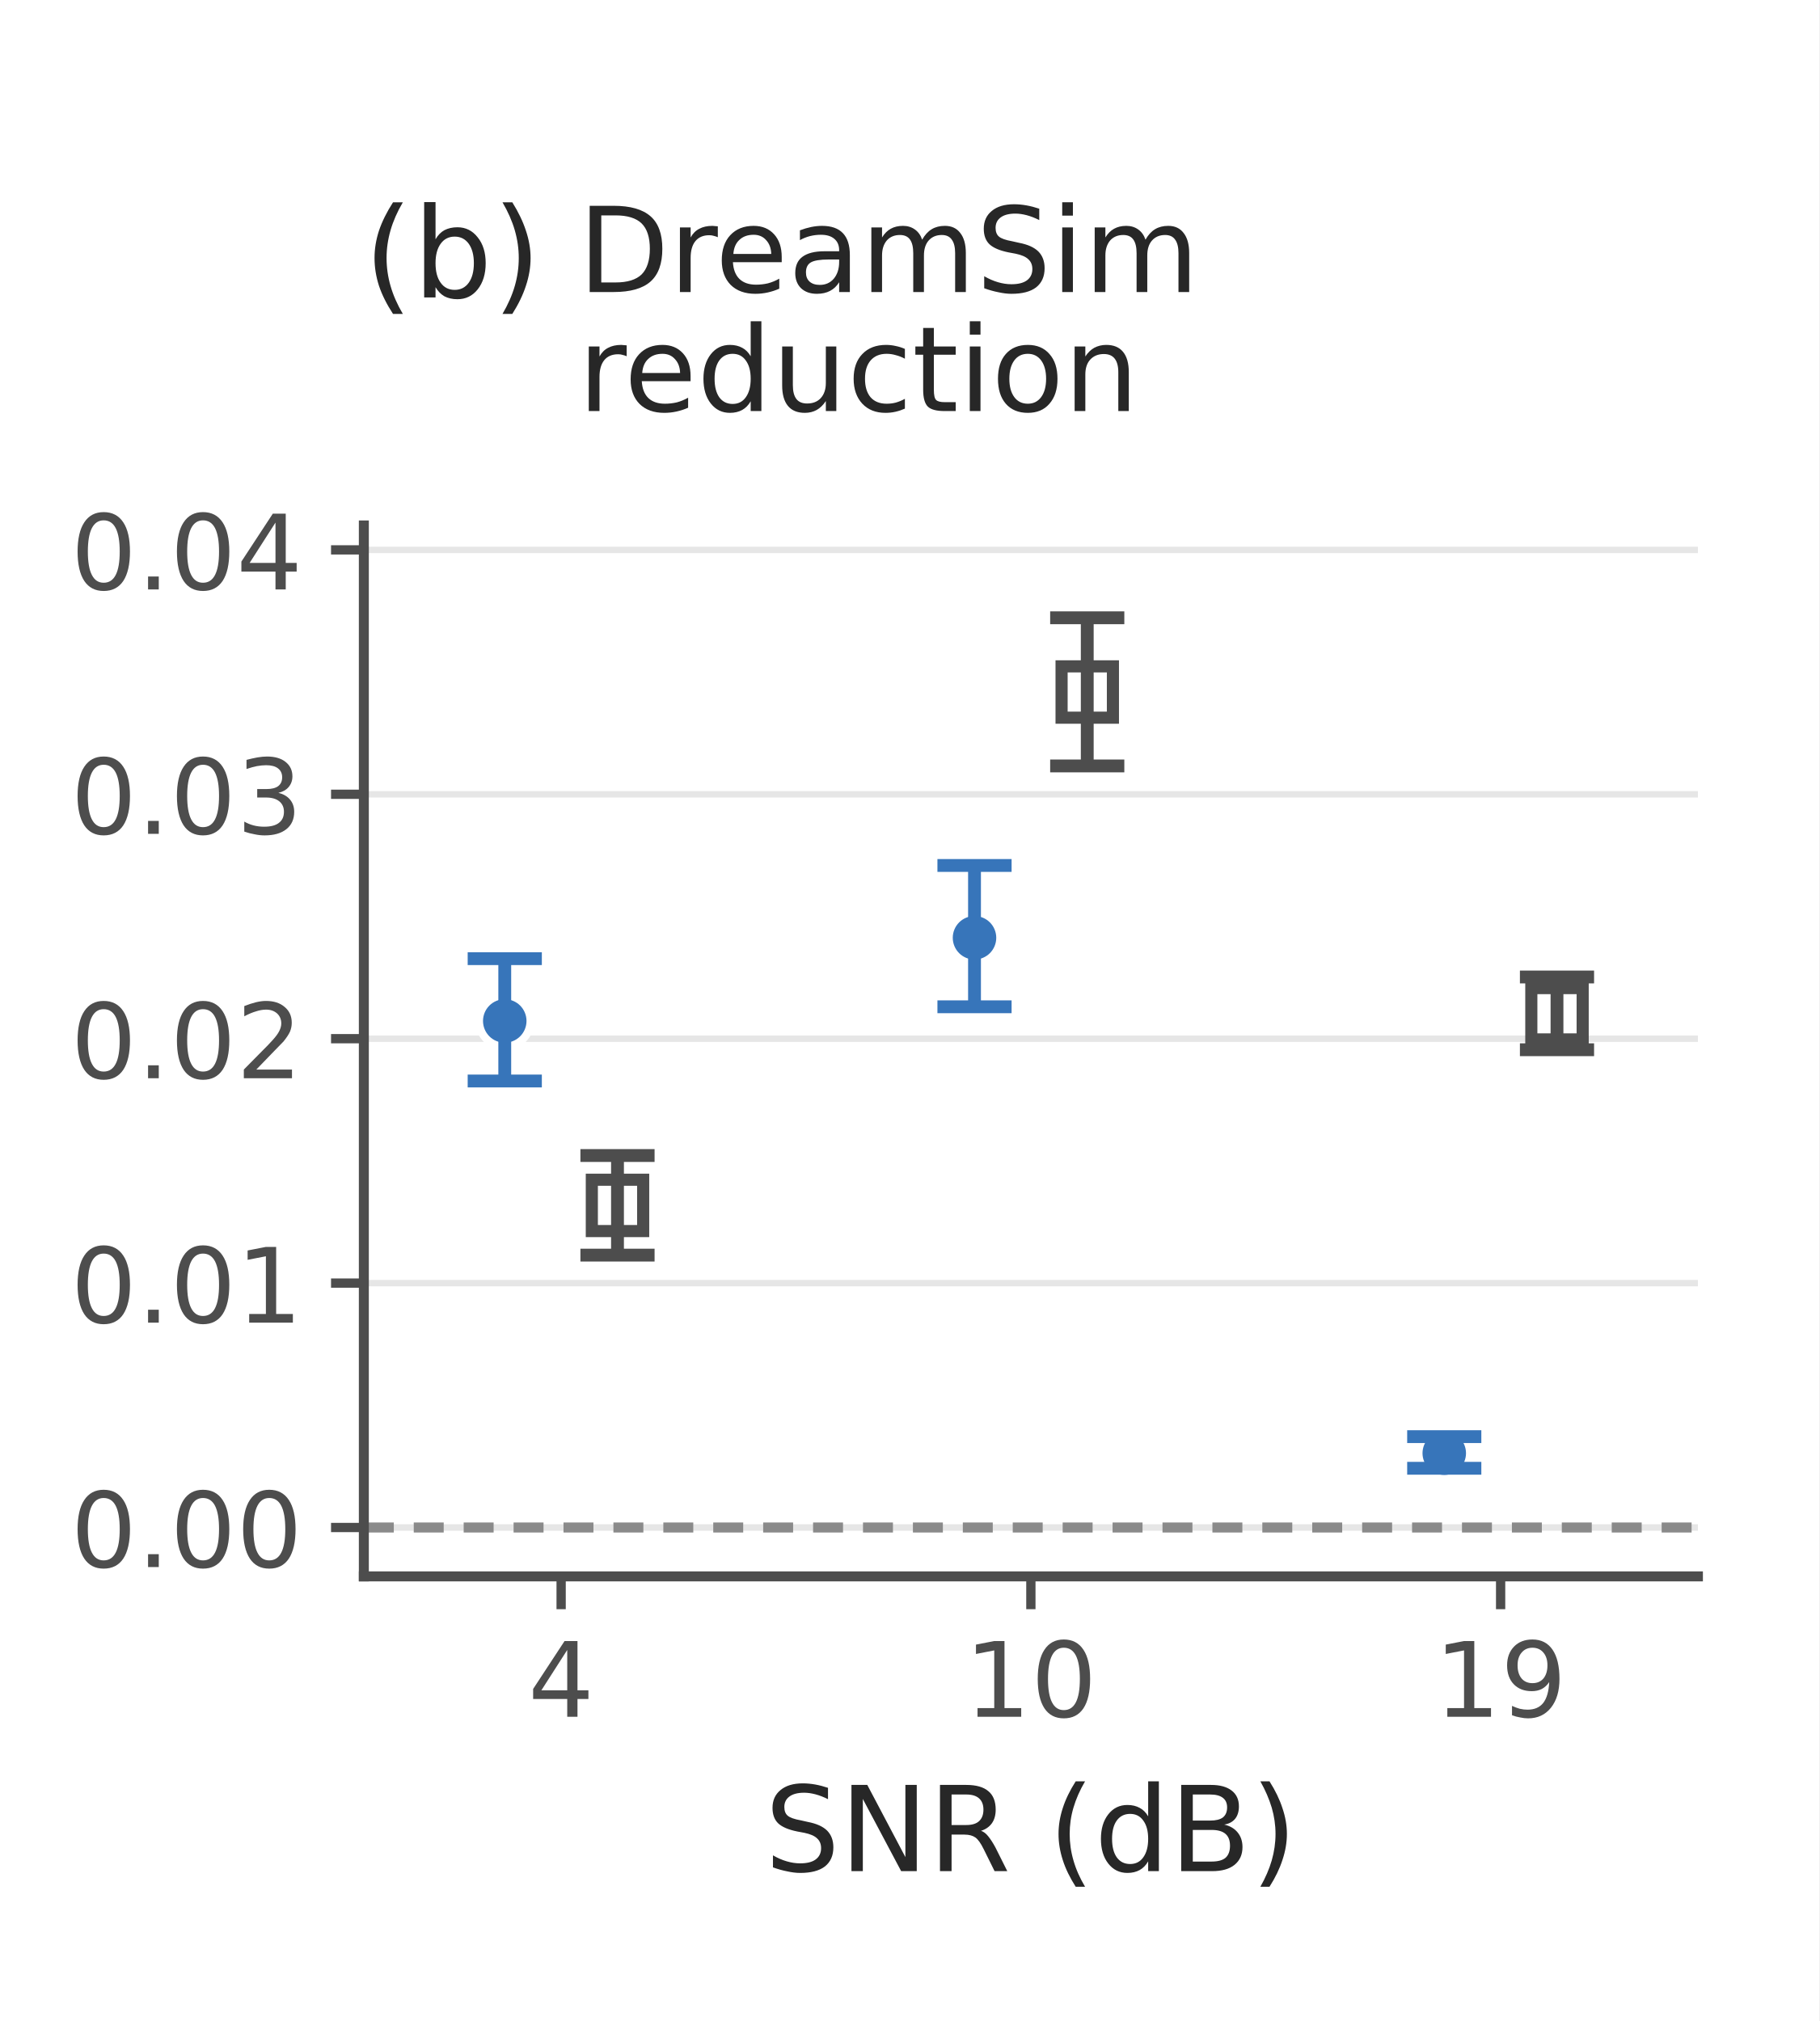
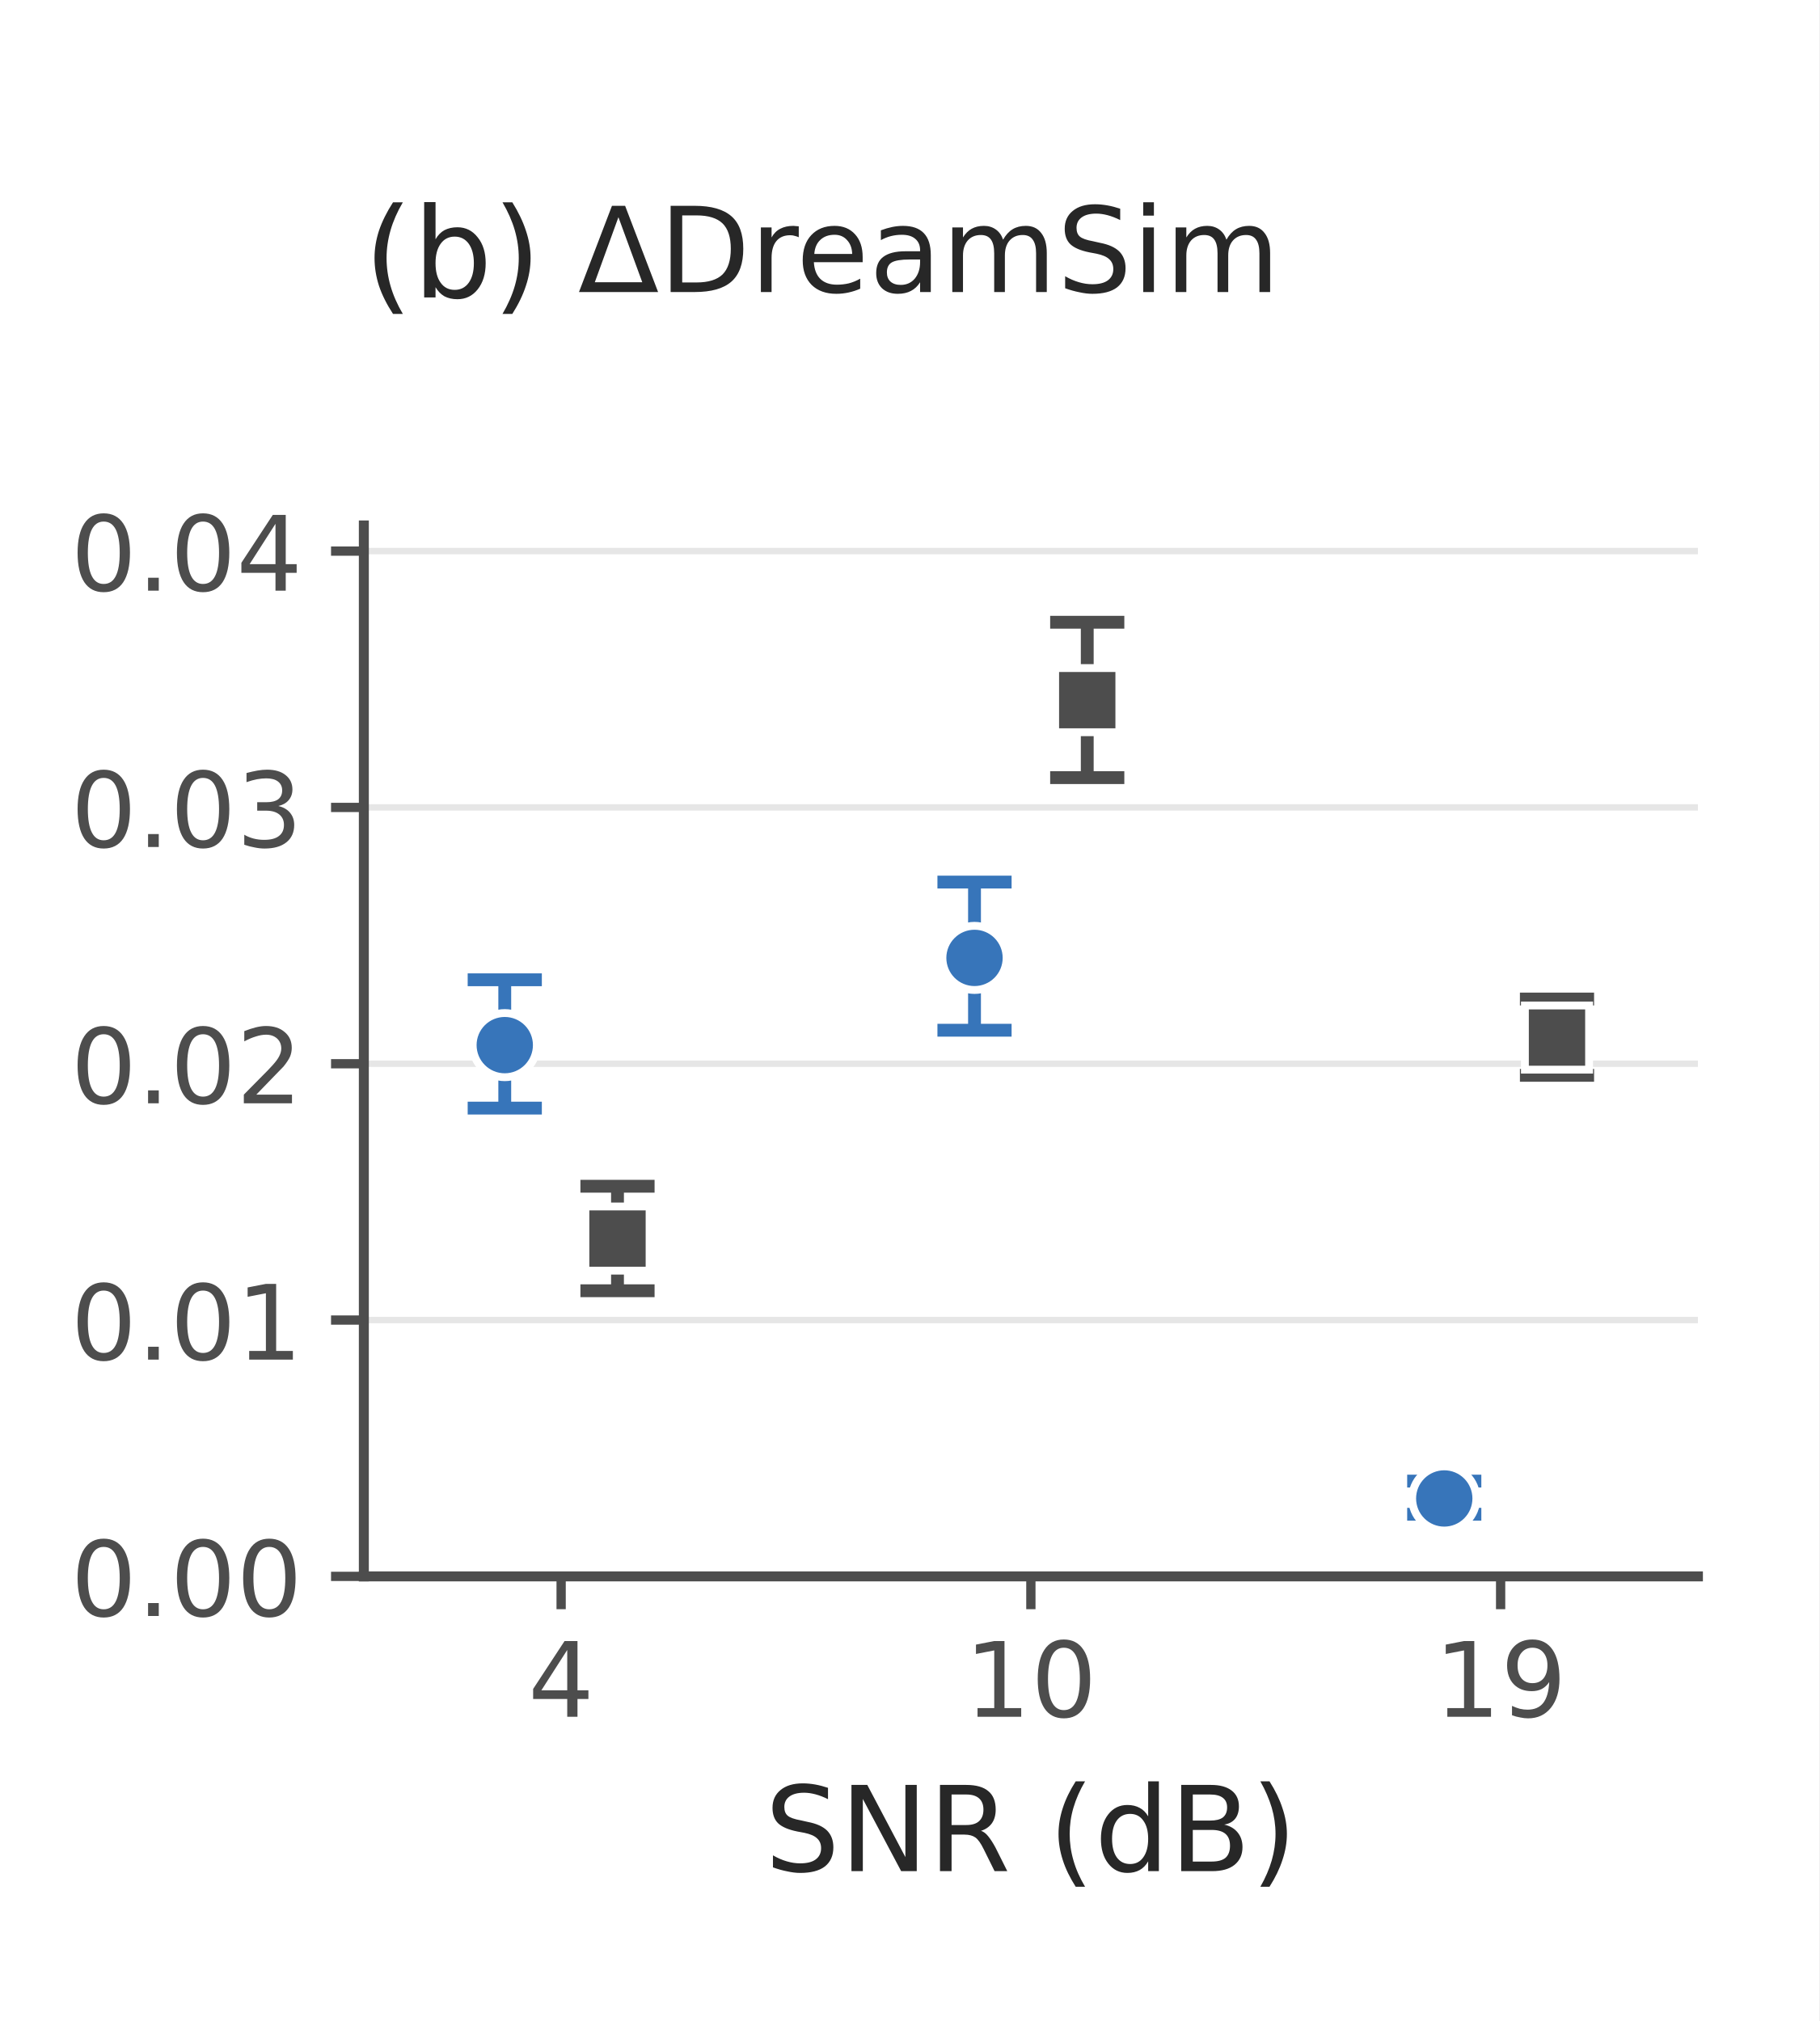
<svg xmlns="http://www.w3.org/2000/svg" xmlns:xlink="http://www.w3.org/1999/xlink" width="127.559pt" height="141.732pt" viewBox="0 0 127.559 141.732" version="1.1">
  <defs>
    <style type="text/css">*{stroke-linejoin: round; stroke-linecap: butt}</style>
  </defs>
  <g id="figure_1">
    <g id="patch_1">
      <path d="M 0 141.732 L 127.559 141.732 L 127.559 0 L 0 0 z " style="fill: #ffffff" />
    </g>
    <g id="axes_1">
      <g id="patch_2">
        <path d="M 25.512 110.551 L 119.055 110.551 L 119.055 36.85 L 25.512 36.85 z " style="fill: #ffffff" />
      </g>
      <g id="matplotlib.axis_1">
        <g id="xtick_1">
          <g id="line2d_1">
            <defs>
              <path id="md1e9a7f883" d="M 0 0 L 0 2.3 " style="stroke: #4d4d4d; stroke-width: 0.65" />
            </defs>
            <g>
              <use xlink:href="#md1e9a7f883" x="39.346" y="110.551" style="fill: #4d4d4d; stroke: #4d4d4d; stroke-width: 0.65" />
            </g>
          </g>
          <g id="text_1">
            <text style="font-size: 7.3px; font-family: 'DejaVu Sans'; text-anchor: middle; fill: #4d4d4d" x="39.346" y="120.398" transform="rotate(-0 39.34568 120.398)">4</text>
          </g>
        </g>
        <g id="xtick_2">
          <g id="line2d_2">
            <g>
              <use xlink:href="#md1e9a7f883" x="72.283" y="110.551" style="fill: #4d4d4d; stroke: #4d4d4d; stroke-width: 0.65" />
            </g>
          </g>
          <g id="text_2">
            <text style="font-size: 7.3px; font-family: 'DejaVu Sans'; text-anchor: middle; fill: #4d4d4d" x="72.283" y="120.398" transform="rotate(-0 72.28347 120.398)">10</text>
          </g>
        </g>
        <g id="xtick_3">
          <g id="line2d_3">
            <g>
              <use xlink:href="#md1e9a7f883" x="105.221" y="110.551" style="fill: #4d4d4d; stroke: #4d4d4d; stroke-width: 0.65" />
            </g>
          </g>
          <g id="text_3">
            <text style="font-size: 7.3px; font-family: 'DejaVu Sans'; text-anchor: middle; fill: #4d4d4d" x="105.221" y="120.398" transform="rotate(-0 105.2212 120.398)">19</text>
          </g>
        </g>
        <g id="text_4">
          <text style="font-size: 8.3px; font-family: 'DejaVu Sans'; text-anchor: middle; fill: #272727" x="72.283" y="131.223" transform="rotate(-0 72.28347 131.2229)">SNR (dB)</text>
        </g>
      </g>
      <g id="matplotlib.axis_2">
        <g id="ytick_1">
          <g id="line2d_4">
-             <path d="M 25.512 107.123 L 119.055 107.123 " clip-path="url(#p54e14f4648)" style="fill: none; stroke: #e6e6e6; stroke-width: 0.45; stroke-linecap: square" />
+             <path d="M 25.512 110.551 L 119.055 110.551 " clip-path="url(#p54e14f4648)" style="fill: none; stroke: #e6e6e6; stroke-width: 0.45; stroke-linecap: square" />
          </g>
          <g id="line2d_5">
            <defs>
              <path id="m43c8e24bb4" d="M 0 0 L -2.3 0 " style="stroke: #4d4d4d; stroke-width: 0.65" />
            </defs>
            <g>
-               <use xlink:href="#m43c8e24bb4" x="25.512" y="107.123" style="fill: #4d4d4d; stroke: #4d4d4d; stroke-width: 0.65" />
+               <use xlink:href="#m43c8e24bb4" x="25.512" y="110.551" style="fill: #4d4d4d; stroke: #4d4d4d; stroke-width: 0.65" />
            </g>
          </g>
          <g id="text_5">
-             <text style="font-size: 7.3px; font-family: 'DejaVu Sans'; text-anchor: end; fill: #4d4d4d" x="21.212" y="109.897" transform="rotate(-0 21.21181 109.8967)">0.00</text>
+             <text style="font-size: 7.3px; font-family: 'DejaVu Sans'; text-anchor: end; fill: #4d4d4d" x="21.212" y="113.325" transform="rotate(-0 21.21181 113.3246)">0.00</text>
          </g>
        </g>
        <g id="ytick_2">
          <g id="line2d_6">
-             <path d="M 25.512 89.984 L 119.055 89.984 " clip-path="url(#p54e14f4648)" style="fill: none; stroke: #e6e6e6; stroke-width: 0.45; stroke-linecap: square" />
+             <path d="M 25.512 92.575 L 119.055 92.575 " clip-path="url(#p54e14f4648)" style="fill: none; stroke: #e6e6e6; stroke-width: 0.45; stroke-linecap: square" />
          </g>
          <g id="line2d_7">
            <g>
-               <use xlink:href="#m43c8e24bb4" x="25.512" y="89.984" style="fill: #4d4d4d; stroke: #4d4d4d; stroke-width: 0.65" />
+               <use xlink:href="#m43c8e24bb4" x="25.512" y="92.575" style="fill: #4d4d4d; stroke: #4d4d4d; stroke-width: 0.65" />
            </g>
          </g>
          <g id="text_6">
-             <text style="font-size: 7.3px; font-family: 'DejaVu Sans'; text-anchor: end; fill: #4d4d4d" x="21.212" y="92.757" transform="rotate(-0 21.21181 92.75695)">0.01</text>
+             <text style="font-size: 7.3px; font-family: 'DejaVu Sans'; text-anchor: end; fill: #4d4d4d" x="21.212" y="95.349" transform="rotate(-0 21.21181 95.34881)">0.01</text>
          </g>
        </g>
        <g id="ytick_3">
          <g id="line2d_8">
-             <path d="M 25.512 72.844 L 119.055 72.844 " clip-path="url(#p54e14f4648)" style="fill: none; stroke: #e6e6e6; stroke-width: 0.45; stroke-linecap: square" />
+             <path d="M 25.512 74.6 L 119.055 74.6 " clip-path="url(#p54e14f4648)" style="fill: none; stroke: #e6e6e6; stroke-width: 0.45; stroke-linecap: square" />
          </g>
          <g id="line2d_9">
            <g>
-               <use xlink:href="#m43c8e24bb4" x="25.512" y="72.844" style="fill: #4d4d4d; stroke: #4d4d4d; stroke-width: 0.65" />
+               <use xlink:href="#m43c8e24bb4" x="25.512" y="74.6" style="fill: #4d4d4d; stroke: #4d4d4d; stroke-width: 0.65" />
            </g>
          </g>
          <g id="text_7">
-             <text style="font-size: 7.3px; font-family: 'DejaVu Sans'; text-anchor: end; fill: #4d4d4d" x="21.212" y="75.617" transform="rotate(-0 21.21181 75.61723)">0.02</text>
+             <text style="font-size: 7.3px; font-family: 'DejaVu Sans'; text-anchor: end; fill: #4d4d4d" x="21.212" y="77.373" transform="rotate(-0 21.21181 77.37301)">0.02</text>
          </g>
        </g>
        <g id="ytick_4">
          <g id="line2d_10">
-             <path d="M 25.512 55.704 L 119.055 55.704 " clip-path="url(#p54e14f4648)" style="fill: none; stroke: #e6e6e6; stroke-width: 0.45; stroke-linecap: square" />
+             <path d="M 25.512 56.624 L 119.055 56.624 " clip-path="url(#p54e14f4648)" style="fill: none; stroke: #e6e6e6; stroke-width: 0.45; stroke-linecap: square" />
          </g>
          <g id="line2d_11">
            <g>
-               <use xlink:href="#m43c8e24bb4" x="25.512" y="55.704" style="fill: #4d4d4d; stroke: #4d4d4d; stroke-width: 0.65" />
+               <use xlink:href="#m43c8e24bb4" x="25.512" y="56.624" style="fill: #4d4d4d; stroke: #4d4d4d; stroke-width: 0.65" />
            </g>
          </g>
          <g id="text_8">
-             <text style="font-size: 7.3px; font-family: 'DejaVu Sans'; text-anchor: end; fill: #4d4d4d" x="21.212" y="58.478" transform="rotate(-0 21.21181 58.47751)">0.03</text>
+             <text style="font-size: 7.3px; font-family: 'DejaVu Sans'; text-anchor: end; fill: #4d4d4d" x="21.212" y="59.397" transform="rotate(-0 21.21181 59.3972)">0.03</text>
          </g>
        </g>
        <g id="ytick_5">
          <g id="line2d_12">
-             <path d="M 25.512 38.564 L 119.055 38.564 " clip-path="url(#p54e14f4648)" style="fill: none; stroke: #e6e6e6; stroke-width: 0.45; stroke-linecap: square" />
+             <path d="M 25.512 38.648 L 119.055 38.648 " clip-path="url(#p54e14f4648)" style="fill: none; stroke: #e6e6e6; stroke-width: 0.45; stroke-linecap: square" />
          </g>
          <g id="line2d_13">
            <g>
-               <use xlink:href="#m43c8e24bb4" x="25.512" y="38.564" style="fill: #4d4d4d; stroke: #4d4d4d; stroke-width: 0.65" />
+               <use xlink:href="#m43c8e24bb4" x="25.512" y="38.648" style="fill: #4d4d4d; stroke: #4d4d4d; stroke-width: 0.65" />
            </g>
          </g>
          <g id="text_9">
-             <text style="font-size: 7.3px; font-family: 'DejaVu Sans'; text-anchor: end; fill: #4d4d4d" x="21.212" y="41.338" transform="rotate(-0 21.21181 41.33779)">0.04</text>
-           </g>
-         </g>
-       </g>
-       <g id="line2d_14">
-         <path d="M 25.512 107.123 L 119.055 107.123 " clip-path="url(#p54e14f4648)" style="fill: none; stroke-dasharray: 2.1,1.4; stroke-dashoffset: 0; stroke: #8a8a8a; stroke-width: 0.7" />
+             <text style="font-size: 7.3px; font-family: 'DejaVu Sans'; text-anchor: end; fill: #4d4d4d" x="21.212" y="41.421" transform="rotate(-0 21.21181 41.4214)">0.04</text>
+           </g>
+         </g>
      </g>
      <g id="patch_3">
        <path d="M 25.512 110.551 L 25.512 36.85 " style="fill: none; stroke: #4d4d4d; stroke-width: 0.7; stroke-linejoin: miter; stroke-linecap: square" />
      </g>
      <g id="patch_4">
        <path d="M 25.512 110.551 L 119.055 110.551 " style="fill: none; stroke: #4d4d4d; stroke-width: 0.7; stroke-linejoin: miter; stroke-linecap: square" />
      </g>
+       <g id="LineCollection_1">
+         <path d="M 35.393 77.71 L 35.393 68.711 " clip-path="url(#p54e14f4648)" style="fill: none; stroke: #3775ba; stroke-width: 0.9" />
+         <path d="M 68.331 72.25 L 68.331 61.859 " clip-path="url(#p54e14f4648)" style="fill: none; stroke: #3775ba; stroke-width: 0.9" />
+         <path d="M 101.269 106.194 L 101.269 103.869 " clip-path="url(#p54e14f4648)" style="fill: none; stroke: #3775ba; stroke-width: 0.9" />
+       </g>
+       <g id="line2d_14">
+         <defs>
+           <path id="m596b3ba43d" d="M 2.6 0 L -2.6 -0 " style="stroke: #3775ba; stroke-width: 0.9" />
+         </defs>
+         <g clip-path="url(#p54e14f4648)">
+           <use xlink:href="#m596b3ba43d" x="35.393" y="77.71" style="fill: #1f77b4; stroke: #3775ba; stroke-width: 0.9" />
+           <use xlink:href="#m596b3ba43d" x="68.331" y="72.25" style="fill: #1f77b4; stroke: #3775ba; stroke-width: 0.9" />
+           <use xlink:href="#m596b3ba43d" x="101.269" y="106.194" style="fill: #1f77b4; stroke: #3775ba; stroke-width: 0.9" />
+         </g>
+       </g>
      <g id="line2d_15">
-         <defs>
-           <path id="m14bf0b264e" d="M 0 1.8 C 0.477 1.8 0.935 1.61 1.273 1.273 C 1.61 0.935 1.8 0.477 1.8 0 C 1.8 -0.477 1.61 -0.935 1.273 -1.273 C 0.935 -1.61 0.477 -1.8 0 -1.8 C -0.477 -1.8 -0.935 -1.61 -1.273 -1.273 C -1.61 -0.935 -1.8 -0.477 -1.8 0 C -1.8 0.477 -1.61 0.935 -1.273 1.273 C -0.935 1.61 -0.477 1.8 0 1.8 z " style="stroke: #ffffff; stroke-width: 0.55" />
-         </defs>
-         <g clip-path="url(#p54e14f4648)">
-           <use xlink:href="#m14bf0b264e" x="35.393" y="71.599" style="fill: #3775ba; stroke: #ffffff; stroke-width: 0.55" />
-           <use xlink:href="#m14bf0b264e" x="68.331" y="65.766" style="fill: #3775ba; stroke: #ffffff; stroke-width: 0.55" />
-           <use xlink:href="#m14bf0b264e" x="101.269" y="101.912" style="fill: #3775ba; stroke: #ffffff; stroke-width: 0.55" />
-         </g>
+         <g clip-path="url(#p54e14f4648)">
+           <use xlink:href="#m596b3ba43d" x="35.393" y="68.711" style="fill: #1f77b4; stroke: #3775ba; stroke-width: 0.9" />
+           <use xlink:href="#m596b3ba43d" x="68.331" y="61.859" style="fill: #1f77b4; stroke: #3775ba; stroke-width: 0.9" />
+           <use xlink:href="#m596b3ba43d" x="101.269" y="103.869" style="fill: #1f77b4; stroke: #3775ba; stroke-width: 0.9" />
+         </g>
+       </g>
+       <g id="LineCollection_2">
+         <path d="M 43.298 90.519 L 43.298 83.191 " clip-path="url(#p54e14f4648)" style="fill: none; stroke: #4d4d4d; stroke-width: 0.9" />
+         <path d="M 76.236 54.535 L 76.236 43.64 " clip-path="url(#p54e14f4648)" style="fill: none; stroke: #4d4d4d; stroke-width: 0.9" />
+         <path d="M 109.174 75.412 L 109.174 70.06 " clip-path="url(#p54e14f4648)" style="fill: none; stroke: #4d4d4d; stroke-width: 0.9" />
      </g>
      <g id="line2d_16">
        <defs>
-           <path id="mf846f3ef9d" d="M -1.8 1.8 L 1.8 1.8 L 1.8 -1.8 L -1.8 -1.8 z " style="stroke: #4d4d4d; stroke-width: 0.85; stroke-linejoin: miter" />
-         </defs>
-         <g clip-path="url(#p54e14f4648)">
-           <use xlink:href="#mf846f3ef9d" x="43.298" y="84.534" style="fill: #ffffff; stroke: #4d4d4d; stroke-width: 0.85; stroke-linejoin: miter" />
-           <use xlink:href="#mf846f3ef9d" x="76.236" y="48.531" style="fill: #ffffff; stroke: #4d4d4d; stroke-width: 0.85; stroke-linejoin: miter" />
-           <use xlink:href="#mf846f3ef9d" x="109.174" y="71.094" style="fill: #ffffff; stroke: #4d4d4d; stroke-width: 0.85; stroke-linejoin: miter" />
-         </g>
-       </g>
-       <g id="LineCollection_1">
-         <path d="M 35.393 75.81 L 35.393 67.229 " clip-path="url(#p54e14f4648)" style="fill: none; stroke: #3775ba; stroke-width: 0.9" />
-         <path d="M 68.331 70.604 L 68.331 60.696 " clip-path="url(#p54e14f4648)" style="fill: none; stroke: #3775ba; stroke-width: 0.9" />
-         <path d="M 101.269 102.968 L 101.269 100.752 " clip-path="url(#p54e14f4648)" style="fill: none; stroke: #3775ba; stroke-width: 0.9" />
+           <path id="m37f446c402" d="M 2.6 0 L -2.6 -0 " style="stroke: #4d4d4d; stroke-width: 0.9" />
+         </defs>
+         <g clip-path="url(#p54e14f4648)">
+           <use xlink:href="#m37f446c402" x="43.298" y="90.519" style="fill: #1f77b4; stroke: #4d4d4d; stroke-width: 0.9" />
+           <use xlink:href="#m37f446c402" x="76.236" y="54.535" style="fill: #1f77b4; stroke: #4d4d4d; stroke-width: 0.9" />
+           <use xlink:href="#m37f446c402" x="109.174" y="75.412" style="fill: #1f77b4; stroke: #4d4d4d; stroke-width: 0.9" />
+         </g>
      </g>
      <g id="line2d_17">
-         <defs>
-           <path id="m596b3ba43d" d="M 2.6 0 L -2.6 -0 " style="stroke: #3775ba; stroke-width: 0.9" />
-         </defs>
-         <g clip-path="url(#p54e14f4648)">
-           <use xlink:href="#m596b3ba43d" x="35.393" y="75.81" style="fill: #1f77b4; stroke: #3775ba; stroke-width: 0.9" />
-           <use xlink:href="#m596b3ba43d" x="68.331" y="70.604" style="fill: #1f77b4; stroke: #3775ba; stroke-width: 0.9" />
-           <use xlink:href="#m596b3ba43d" x="101.269" y="102.968" style="fill: #1f77b4; stroke: #3775ba; stroke-width: 0.9" />
+         <g clip-path="url(#p54e14f4648)">
+           <use xlink:href="#m37f446c402" x="43.298" y="83.191" style="fill: #1f77b4; stroke: #4d4d4d; stroke-width: 0.9" />
+           <use xlink:href="#m37f446c402" x="76.236" y="43.64" style="fill: #1f77b4; stroke: #4d4d4d; stroke-width: 0.9" />
+           <use xlink:href="#m37f446c402" x="109.174" y="70.06" style="fill: #1f77b4; stroke: #4d4d4d; stroke-width: 0.9" />
        </g>
      </g>
      <g id="line2d_18">
-         <g clip-path="url(#p54e14f4648)">
-           <use xlink:href="#m596b3ba43d" x="35.393" y="67.229" style="fill: #1f77b4; stroke: #3775ba; stroke-width: 0.9" />
-           <use xlink:href="#m596b3ba43d" x="68.331" y="60.696" style="fill: #1f77b4; stroke: #3775ba; stroke-width: 0.9" />
-           <use xlink:href="#m596b3ba43d" x="101.269" y="100.752" style="fill: #1f77b4; stroke: #3775ba; stroke-width: 0.9" />
-         </g>
-       </g>
-       <g id="LineCollection_2">
-         <path d="M 43.298 88.022 L 43.298 81.035 " clip-path="url(#p54e14f4648)" style="fill: none; stroke: #4d4d4d; stroke-width: 0.9" />
-         <path d="M 76.236 53.713 L 76.236 43.324 " clip-path="url(#p54e14f4648)" style="fill: none; stroke: #4d4d4d; stroke-width: 0.9" />
-         <path d="M 109.174 73.618 L 109.174 68.515 " clip-path="url(#p54e14f4648)" style="fill: none; stroke: #4d4d4d; stroke-width: 0.9" />
+         <defs>
+           <path id="m33fe1cafd8" d="M 0 2.25 C 0.597 2.25 1.169 2.013 1.591 1.591 C 2.013 1.169 2.25 0.597 2.25 0 C 2.25 -0.597 2.013 -1.169 1.591 -1.591 C 1.169 -2.013 0.597 -2.25 0 -2.25 C -0.597 -2.25 -1.169 -2.013 -1.591 -1.591 C -2.013 -1.169 -2.25 -0.597 -2.25 0 C -2.25 0.597 -2.013 1.169 -1.591 1.591 C -1.169 2.013 -0.597 2.25 0 2.25 z " style="stroke: #ffffff; stroke-width: 0.55" />
+         </defs>
+         <g clip-path="url(#p54e14f4648)">
+           <use xlink:href="#m33fe1cafd8" x="35.393" y="73.294" style="fill: #3775ba; stroke: #ffffff; stroke-width: 0.55" />
+           <use xlink:href="#m33fe1cafd8" x="68.331" y="67.177" style="fill: #3775ba; stroke: #ffffff; stroke-width: 0.55" />
+           <use xlink:href="#m33fe1cafd8" x="101.269" y="105.086" style="fill: #3775ba; stroke: #ffffff; stroke-width: 0.55" />
+         </g>
      </g>
      <g id="line2d_19">
        <defs>
-           <path id="m37f446c402" d="M 2.6 0 L -2.6 -0 " style="stroke: #4d4d4d; stroke-width: 0.9" />
-         </defs>
-         <g clip-path="url(#p54e14f4648)">
-           <use xlink:href="#m37f446c402" x="43.298" y="88.022" style="fill: #1f77b4; stroke: #4d4d4d; stroke-width: 0.9" />
-           <use xlink:href="#m37f446c402" x="76.236" y="53.713" style="fill: #1f77b4; stroke: #4d4d4d; stroke-width: 0.9" />
-           <use xlink:href="#m37f446c402" x="109.174" y="73.618" style="fill: #1f77b4; stroke: #4d4d4d; stroke-width: 0.9" />
-         </g>
-       </g>
-       <g id="line2d_20">
-         <g clip-path="url(#p54e14f4648)">
-           <use xlink:href="#m37f446c402" x="43.298" y="81.035" style="fill: #1f77b4; stroke: #4d4d4d; stroke-width: 0.9" />
-           <use xlink:href="#m37f446c402" x="76.236" y="43.324" style="fill: #1f77b4; stroke: #4d4d4d; stroke-width: 0.9" />
-           <use xlink:href="#m37f446c402" x="109.174" y="68.515" style="fill: #1f77b4; stroke: #4d4d4d; stroke-width: 0.9" />
+           <path id="m00179359c9" d="M -2.25 2.25 L 2.25 2.25 L 2.25 -2.25 L -2.25 -2.25 z " style="stroke: #ffffff; stroke-width: 0.55; stroke-linejoin: miter" />
+         </defs>
+         <g clip-path="url(#p54e14f4648)">
+           <use xlink:href="#m00179359c9" x="43.298" y="86.86" style="fill: #4d4d4d; stroke: #ffffff; stroke-width: 0.55; stroke-linejoin: miter" />
+           <use xlink:href="#m00179359c9" x="76.236" y="49.101" style="fill: #4d4d4d; stroke: #ffffff; stroke-width: 0.55; stroke-linejoin: miter" />
+           <use xlink:href="#m00179359c9" x="109.174" y="72.764" style="fill: #4d4d4d; stroke: #ffffff; stroke-width: 0.55; stroke-linejoin: miter" />
        </g>
      </g>
    </g>
    <g id="text_10">
      <text style="font-size: 8.8px; font-family: 'DejaVu Sans'; text-anchor: start; fill: #272727" x="25.512" y="20.86" transform="rotate(-0 25.51181 20.85985)">(b)</text>
    </g>
    <g id="text_11">
-       <text style="font-size: 8.3px; font-family: 'DejaVu Sans'; fill: #272727" transform="translate(40.53543 20.47993)">DreamSim</text>
-       <text style="font-size: 8.3px; font-family: 'DejaVu Sans'; fill: #272727" transform="translate(40.53543 28.82811)">reduction</text>
+       <text style="font-size: 8.3px; font-family: 'DejaVu Sans'; text-anchor: start; fill: #272727" x="40.535" y="20.48" transform="rotate(-0 40.53543 20.47993)">ΔDreamSim</text>
    </g>
  </g>
  <defs>
    <clipPath id="p54e14f4648">
      <rect x="25.512" y="36.85" width="93.543" height="73.701" />
    </clipPath>
  </defs>
</svg>
